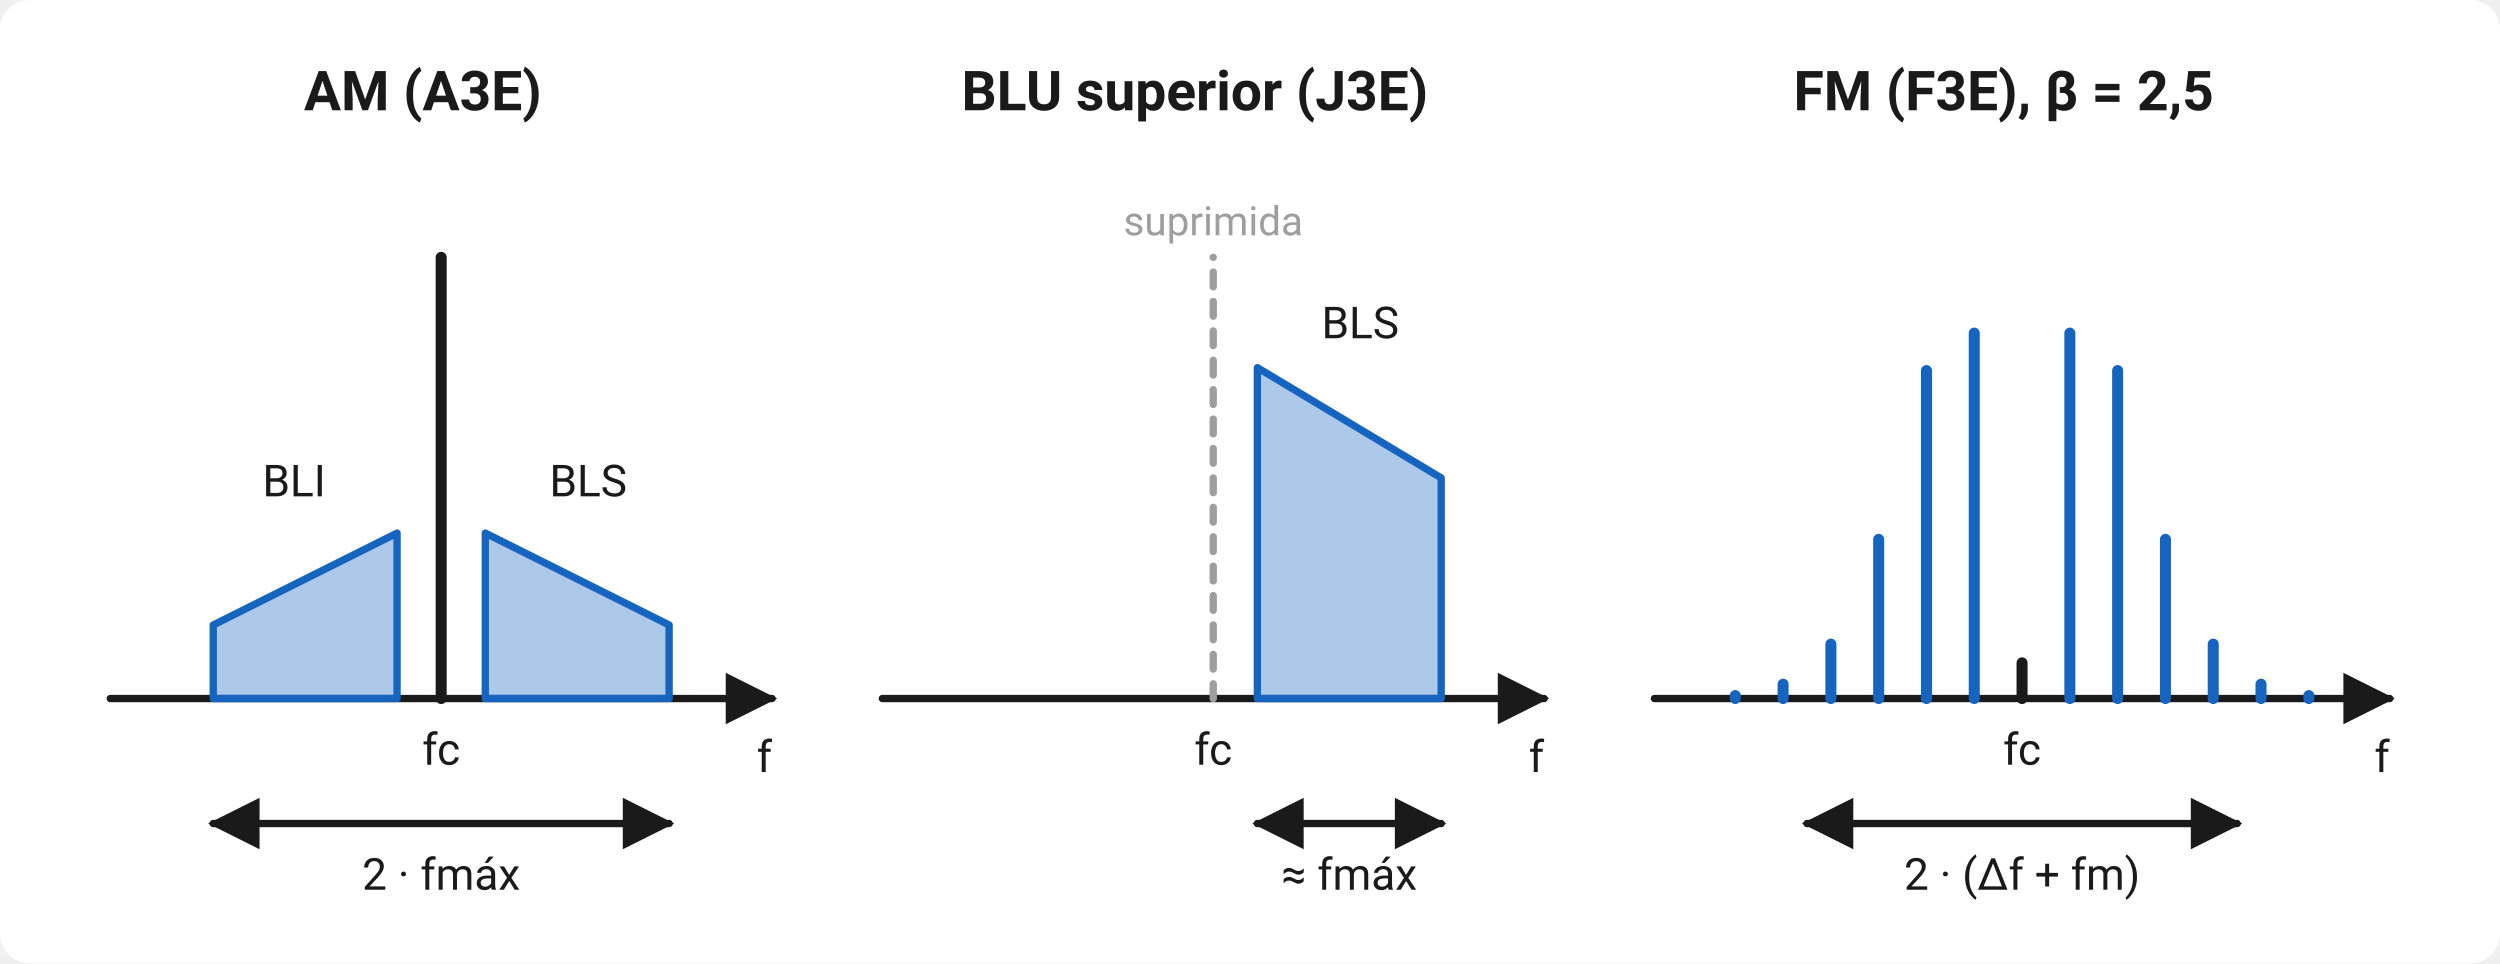
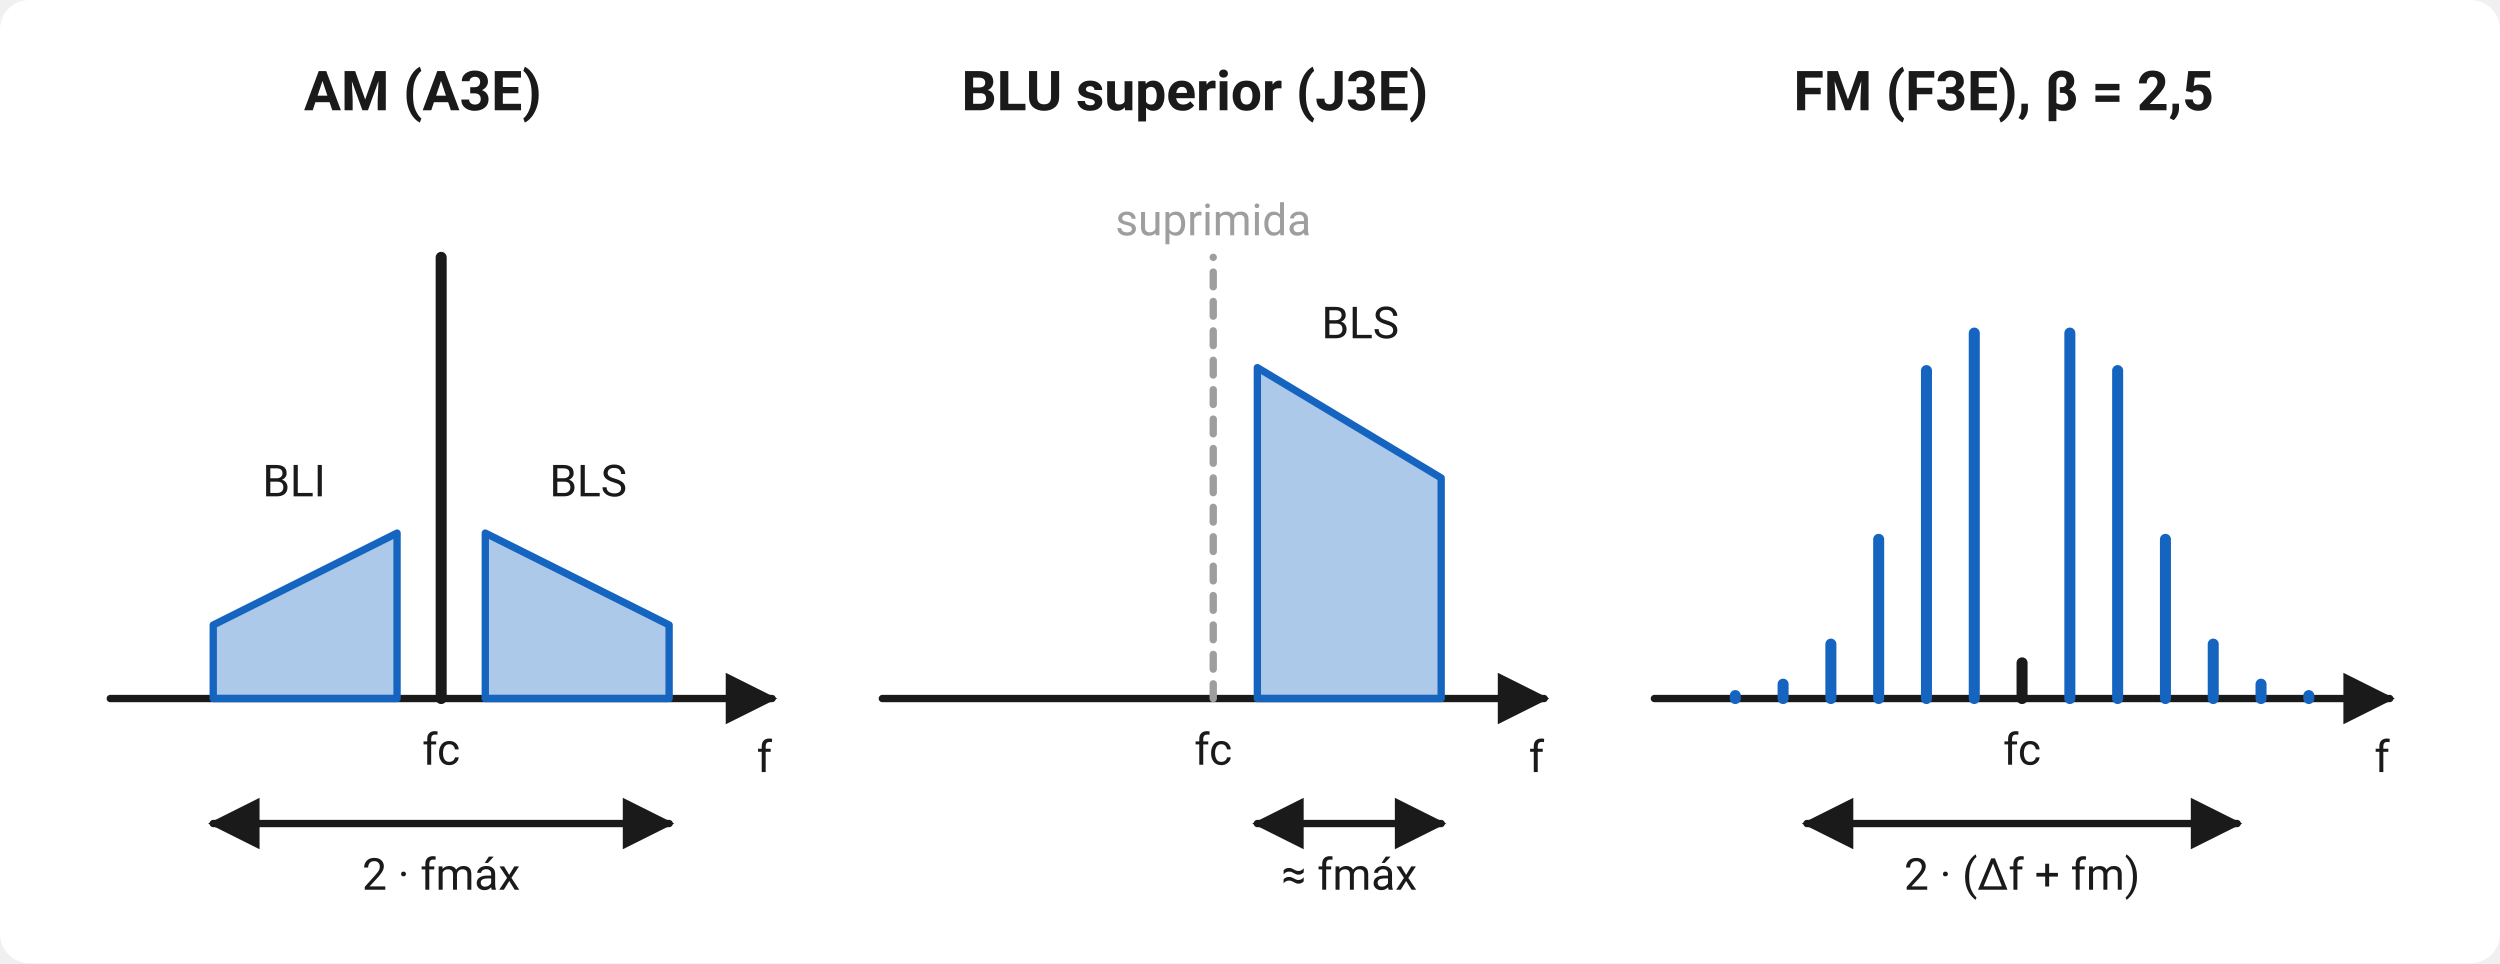
<svg xmlns="http://www.w3.org/2000/svg" viewBox="0 0 680 262" width="680" height="262" role="img" aria-labelledby="t">
  <defs>
    <marker id="flecha" viewBox="0 0 10 10" refX="9" refY="5" markerWidth="7" markerHeight="7" orient="auto-start-reverse">
      <path d="M0,0 L10,5 L0,10 z" fill="#1a1a1a" />
    </marker>
    <marker id="flecha-acc" viewBox="0 0 10 10" refX="9" refY="5" markerWidth="7" markerHeight="7" orient="auto-start-reverse">
      <path d="M0,0 L10,5 L0,10 z" fill="#1565c0" />
    </marker>
  </defs>
  <rect width="100%" height="100%" rx="8" fill="#ffffff" />
  <g fill="none" stroke="#1a1a1a" stroke-width="2" stroke-linecap="round" stroke-linejoin="round" font-family="system-ui, -apple-system, 'Segoe UI', Roboto, sans-serif">
    <text x="115.0" y="30.0" font-size="15" text-anchor="middle" fill="#1a1a1a" stroke="none" font-weight="600">AM (A3E)</text>
    <line x1="30.0" y1="190.0" x2="210.0" y2="190.0" stroke="#1a1a1a" marker-end="url(#flecha)" />
    <text x="210.0" y="210.0" font-size="12" text-anchor="end" fill="#1a1a1a" stroke="none">f</text>
    <line x1="120.0" y1="190.0" x2="120.0" y2="70.0" stroke-width="3" />
    <text x="120.0" y="208.0" font-size="12" text-anchor="middle" fill="#1a1a1a" stroke="none">fc</text>
    <polygon points="108,190 108,145 58,170 58,190" fill="#1565c0" fill-opacity="0.35" stroke="#1565c0" />
    <polygon points="132,190 132,145 182,170 182,190" fill="#1565c0" fill-opacity="0.35" stroke="#1565c0" />
    <text x="80.0" y="135.0" font-size="12" text-anchor="middle" fill="#1a1a1a" stroke="none">BLI</text>
    <text x="160.0" y="135.0" font-size="12" text-anchor="middle" fill="#1a1a1a" stroke="none">BLS</text>
    <line x1="58.0" y1="224.0" x2="182.0" y2="224.0" stroke="#1a1a1a" marker-start="url(#flecha)" marker-end="url(#flecha)" />
    <text x="120.0" y="242.0" font-size="12" text-anchor="middle" fill="#1a1a1a" stroke="none">2 · fmáx</text>
    <text x="325.0" y="30.0" font-size="15" text-anchor="middle" fill="#1a1a1a" stroke="none" font-weight="600">BLU superior (J3E)</text>
    <line x1="240.0" y1="190.0" x2="420.0" y2="190.0" stroke="#1a1a1a" marker-end="url(#flecha)" />
    <text x="420.0" y="210.0" font-size="12" text-anchor="end" fill="#1a1a1a" stroke="none">f</text>
    <line x1="330.0" y1="190.0" x2="330.0" y2="70.0" stroke="#9e9e9e" stroke-dasharray="4 4" />
    <text x="330.0" y="208.0" font-size="12" text-anchor="middle" fill="#1a1a1a" stroke="none">fc</text>
-     <text x="330.0" y="64.0" font-size="11" text-anchor="middle" fill="#9e9e9e" stroke="none">suprimida</text>
+     <text x="330.0" y="64.0" font-size="12" text-anchor="middle" fill="#9e9e9e" stroke="none">suprimida</text>
    <polygon points="342,190 342,100 392,130 392,190" fill="#1565c0" fill-opacity="0.35" stroke="#1565c0" />
    <text x="370.0" y="92.0" font-size="12" text-anchor="middle" fill="#1a1a1a" stroke="none">BLS</text>
    <line x1="342.0" y1="224.0" x2="392.0" y2="224.0" stroke="#1a1a1a" marker-start="url(#flecha)" marker-end="url(#flecha)" />
    <text x="367.0" y="242.0" font-size="12" text-anchor="middle" fill="#1a1a1a" stroke="none">≈ fmáx</text>
    <text x="545.0" y="30.0" font-size="15" text-anchor="middle" fill="#1a1a1a" stroke="none" font-weight="600">FM (F3E), β = 2,5</text>
    <line x1="450.0" y1="190.0" x2="650.0" y2="190.0" stroke="#1a1a1a" marker-end="url(#flecha)" />
    <text x="650.0" y="210.0" font-size="12" text-anchor="end" fill="#1a1a1a" stroke="none">f</text>
    <line x1="472.0" y1="190.0" x2="472.0" y2="189.2" stroke="#1565c0" stroke-width="3" />
    <line x1="485.0" y1="190.0" x2="485.0" y2="186.1" stroke="#1565c0" stroke-width="3" />
    <line x1="498.0" y1="190.0" x2="498.0" y2="175.2" stroke="#1565c0" stroke-width="3" />
    <line x1="511.0" y1="190.0" x2="511.0" y2="146.7" stroke="#1565c0" stroke-width="3" />
    <line x1="524.0" y1="190.0" x2="524.0" y2="100.8" stroke="#1565c0" stroke-width="3" />
    <line x1="537.0" y1="190.0" x2="537.0" y2="90.6" stroke="#1565c0" stroke-width="3" />
    <line x1="550.0" y1="190.0" x2="550.0" y2="180.3" stroke="#1a1a1a" stroke-width="3" />
    <line x1="563.0" y1="190.0" x2="563.0" y2="90.6" stroke="#1565c0" stroke-width="3" />
    <line x1="576.0" y1="190.0" x2="576.0" y2="100.8" stroke="#1565c0" stroke-width="3" />
    <line x1="589.0" y1="190.0" x2="589.0" y2="146.7" stroke="#1565c0" stroke-width="3" />
    <line x1="602.0" y1="190.0" x2="602.0" y2="175.2" stroke="#1565c0" stroke-width="3" />
    <line x1="615.0" y1="190.0" x2="615.0" y2="186.1" stroke="#1565c0" stroke-width="3" />
    <line x1="628.0" y1="190.0" x2="628.0" y2="189.2" stroke="#1565c0" stroke-width="3" />
    <text x="550.0" y="208.0" font-size="12" text-anchor="middle" fill="#1a1a1a" stroke="none">fc</text>
    <line x1="491.5" y1="224.0" x2="608.5" y2="224.0" stroke="#1a1a1a" marker-start="url(#flecha)" marker-end="url(#flecha)" />
    <text x="550.0" y="242.0" font-size="12" text-anchor="middle" fill="#1a1a1a" stroke="none">2 · (Δf + fm)</text>
  </g>
</svg>
